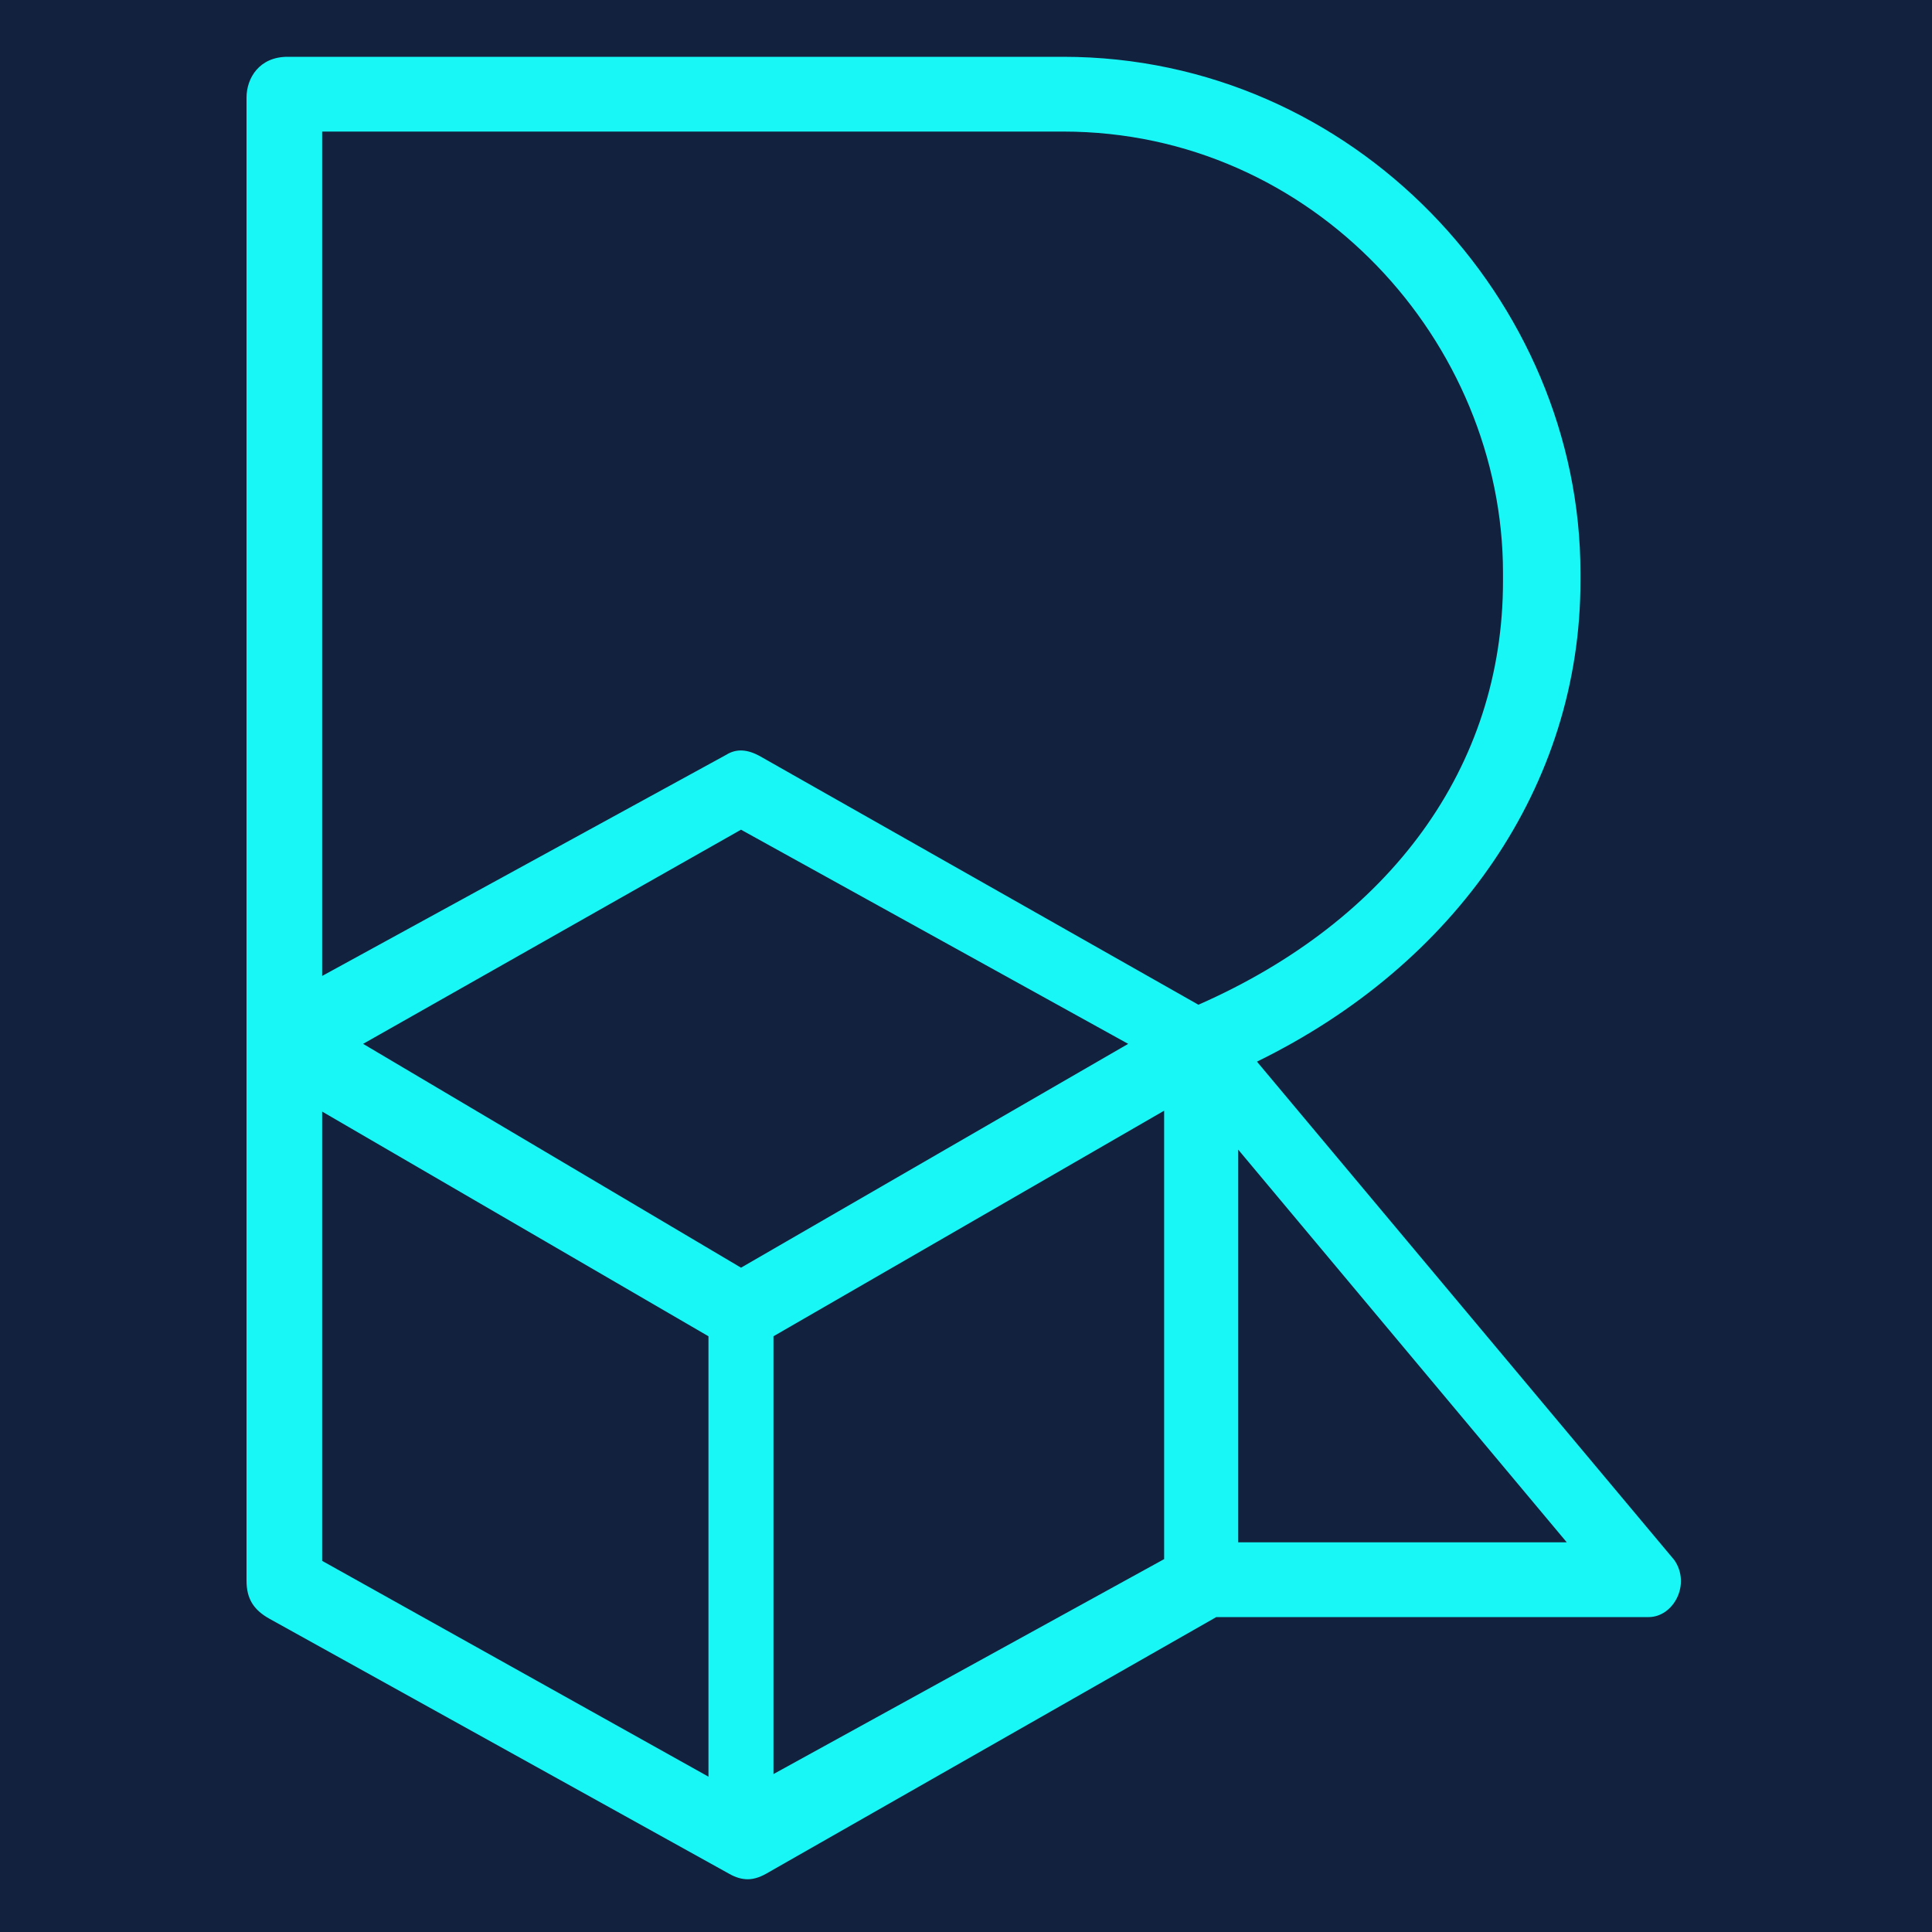
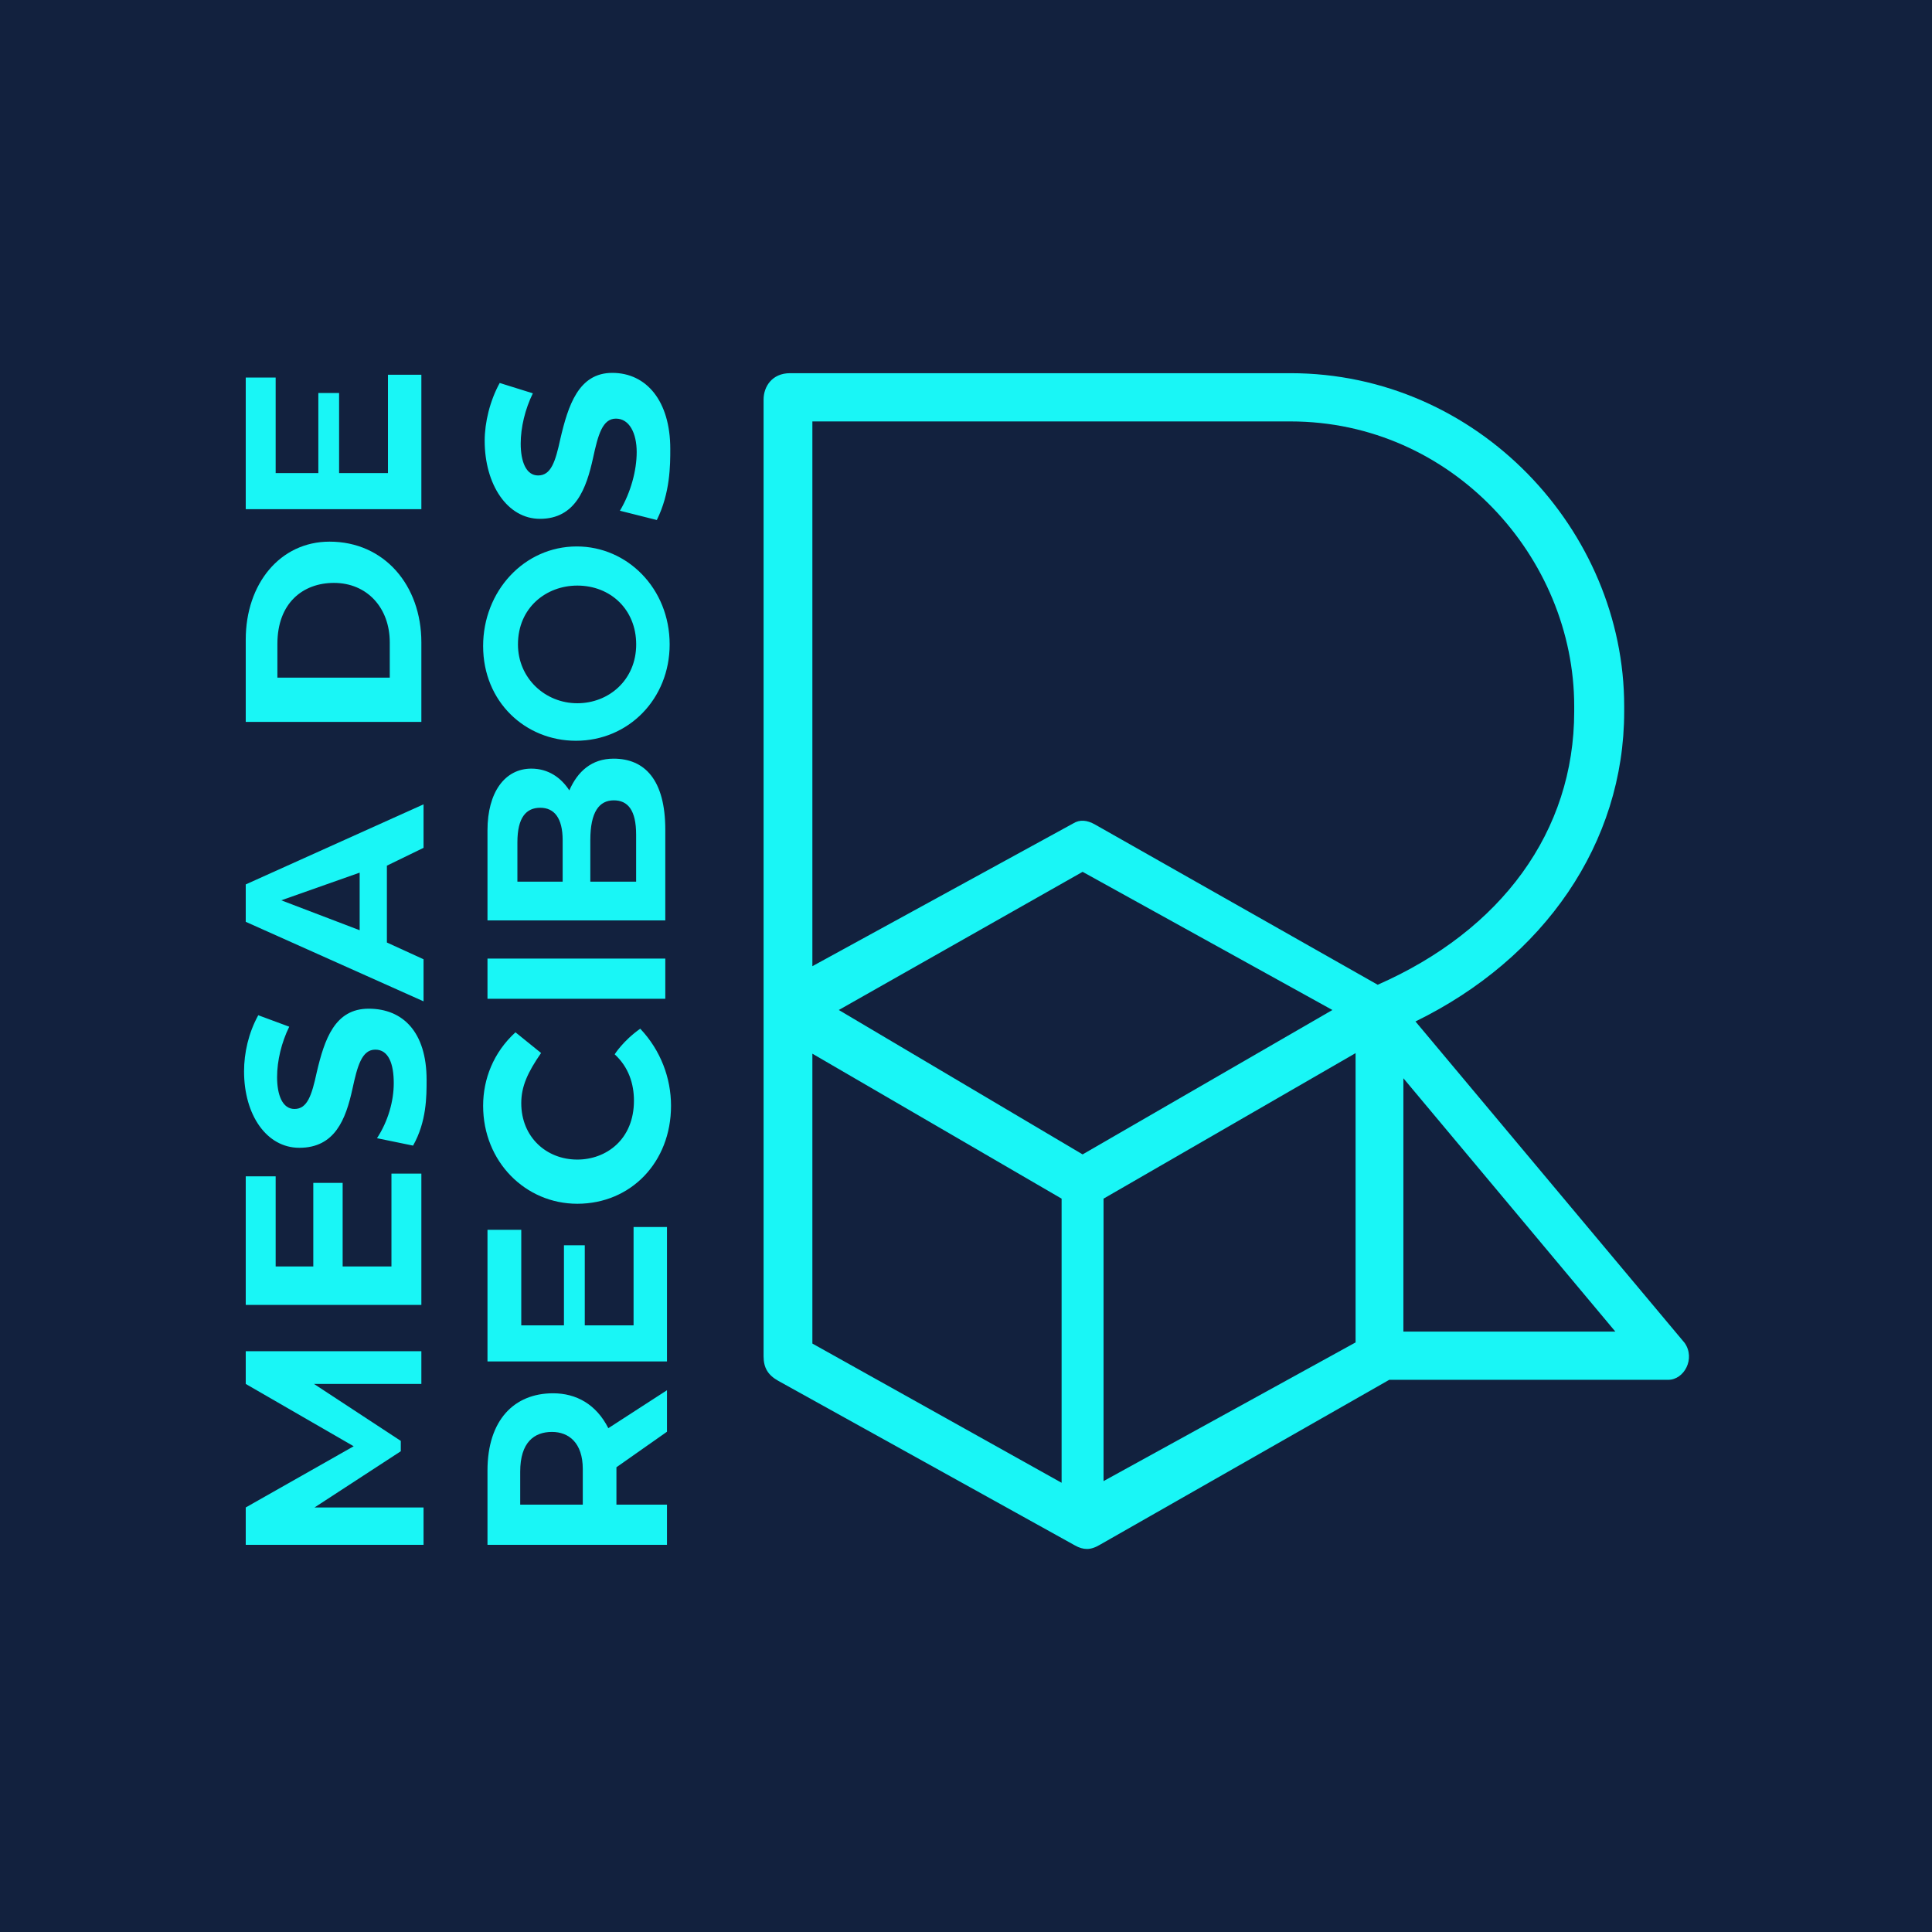
- <svg xmlns="http://www.w3.org/2000/svg" width="250" height="250" viewBox="67 4 200 200" fill="none">
-   <rect x="0" y="-50" width="300" height="350" fill="#12213E" />
+ <svg xmlns="http://www.w3.org/2000/svg" width="250" height="250" viewBox="-30 -50 310 310" fill="none">
+   <rect x="-30" y="-50" width="310" height="310" fill="#12213E" />
  <path d="M 240.32,165.49 L 197.12,113.9 C 217.76,103.81 230.61,85.28 230.61,64.16 V 63.31 C 230.61,35.13 207.16,9.88 177.06,9.88 H 96.77 C 93.86,9.88 92.52,12.06 92.52,14.11 V 167.62 C 92.52,169.48 93.23,170.64 94.89,171.57 L 142.46,197.96 C 143.16,198.36 143.79,198.54 144.41,198.54 C 145.12,198.54 145.83,198.27 146.62,197.79 L 192.91,171.4 H 237.67 C 240.23,171.4 242.07,168.01 240.32,165.49 Z M 100.35,17.62 H 177.06 C 202.99,17.62 222.59,39.47 222.59,63.31 V 64.16 C 222.59,83.41 210.92,99.27 191.06,108.01 L 145.74,82.32 C 144.41,81.56 143.25,81.47 142.19,82.13 L 100.35,105.03 V 17.62 Z M 143.71,89.89 L 183.79,112.06 L 143.71,135.23 L 104.59,112.06 L 143.71,89.89 Z M 100.35,119.07 L 140.34,142.33 V 187.92 L 100.35,165.58 V 119.07 Z M 147.07,187.65 V 142.33 L 187.51,118.98 V 165.4 L 147.07,187.65 Z M 195.18,163.66 V 123.01 L 229.19,163.66 H 195.18 Z" fill="#19F6F6" />
+   <path d="M 37.61,166.81 H 9.43 V 172.06 L 26.75,182.06 L 9.43,191.88 V 197.88 H 37.96 V 191.88 H 20.47 L 34.31,182.86 V 181.2 L 20.38,172.06 H 37.61 V 166.81 Z" fill="#19F6F6" />
+   <path d="M 37.61,138.31 H 32.81 V 153.21 H 24.98 V 139.8 H 20.27 V 153.21 H 14.23 V 138.75 H 9.43 V 159.38 H 37.61 V 138.31 Z" fill="#19F6F6" />
+   <path d="M 36.28,133.82 C 38.45,129.97 38.45,125.95 38.45,123.27 C 38.45,115.61 34.66,111.85 29.15,111.85 C 23.73,111.85 22.07,116.73 20.82,122.07 C 20.02,125.77 19.31,127.94 17.25,127.94 C 15.31,127.94 14.46,125.68 14.46,122.82 C 14.46,120.21 15.17,117.26 16.41,114.74 L 11.44,112.9 C 9.87,115.75 9.16,118.96 9.16,121.9 C 9.16,128.91 12.78,134.17 18.03,134.17 C 23.73,134.17 25.48,129.62 26.55,124.73 C 27.35,121.02 28.06,118.42 30.22,118.42 C 32.38,118.42 33.18,120.76 33.18,123.79 C 33.18,126.73 32.25,129.94 30.49,132.63 L 36.28,133.82 Z" fill="#19F6F6" />
+   <path d="M 37.96,79.06 L 9.43,91.91 V 97.91 L 37.96,110.67 V 103.92 L 32.08,101.23 V 88.9 L 37.96,86.04 V 79.06 Z M 27.71,90.02 V 99.26 L 15.13,94.46 L 27.71,90.02 Z" fill="#19F6F6" />
+   <path d="M 37.61,10.13 H 32.25 V 25.91 H 24.41 V 13.06 H 21.08 V 25.91 H 14.23 V 10.58 H 9.43 V 31.7 H 37.61 V 10.13 Z" fill="#19F6F6" />
+   <path d="M 48.22,197.88 H 77.02 V 191.43 H 68.91 V 185.43 L 77.02,179.73 V 173.07 L 67.61,179.16 C 65.66,175.31 62.45,173.56 58.74,173.56 C 52.51,173.56 48.22,177.85 48.22,185.96 V 197.88 Z M 53.47,186.14 C 53.47,181.42 55.72,179.76 58.57,179.76 C 61.26,179.76 63.51,181.51 63.51,185.7 V 191.43 H 53.47 V 186.14 Z" fill="#19F6F6" />
+   <path d="M 77.02,146.88 H 71.66 V 162.66 H 63.83 V 149.81 H 60.49 V 162.66 H 53.64 V 147.33 H 48.22 V 168.45 H 77.02 V 146.88 Z" fill="#19F6F6" />
+   <path d="M 72.73,115.06 C 69.96,117.01 68.63,119.17 68.63,119.17 C 70.88,121.24 71.72,123.92 71.72,126.61 C 71.72,132.84 67.27,136.06 62.63,136.06 C 57.66,136.06 53.64,132.44 53.64,127.01 C 53.64,124.33 54.66,122.08 56.82,118.96 L 52.71,115.64 C 49.18,118.86 47.52,123.14 47.52,127.43 C 47.52,136.4 54.31,143.15 62.63,143.15 C 71.22,143.15 77.67,136.49 77.67,127.43 C 77.67,122.98 76.01,118.53 72.73,115.06 Z" fill="#19F6F6" />
+   <path d="M 48.22,110.26 H 76.75 V 103.81 H 48.22 V 110.26 Z" fill="#19F6F6" />
+   <path d="M 48.22,97.68 H 76.75 V 83.13 C 76.75,75.11 73.43,71.73 68.46,71.73 C 64.93,71.73 62.68,73.79 61.35,76.82 C 60.01,74.75 57.95,73.33 55.26,73.33 C 50.97,73.33 48.22,77.18 48.22,83.22 V 97.68 Z M 53.02,85.16 C 53.02,81.14 54.44,79.61 56.69,79.61 C 58.94,79.61 60.28,81.27 60.28,84.81 V 91.47 H 53.02 V 85.16 Z M 64.72,84.81 C 64.72,80.26 66.15,78.42 68.49,78.42 C 70.74,78.42 72.07,79.99 72.07,83.92 V 91.47 H 64.72 V 84.81 Z" fill="#19F6F6" />
+   <path d="M 47.52,53.66 C 47.52,62.63 54.31,68.86 62.41,68.86 C 70.88,68.86 77.45,62.11 77.45,53.4 C 77.45,44.43 70.66,37.68 62.55,37.68 C 54.08,37.68 47.52,44.87 47.52,53.66 Z M 53.11,53.4 C 53.11,47.49 57.65,43.96 62.63,43.96 C 67.97,43.96 72.08,47.81 72.08,53.4 C 72.08,59.08 67.71,62.84 62.63,62.84 C 57.47,62.84 53.11,58.82 53.11,53.4 Z" fill="#19F6F6" />
+   <path d="M 75.39,33.44 C 77.55,29.08 77.55,24.63 77.55,22.03 C 77.55,14.37 73.75,9.83 68.24,9.83 C 62.82,9.83 61.16,15.08 59.91,20.42 C 59.11,24.13 58.4,26.29 56.34,26.29 C 54.4,26.29 53.55,24.04 53.55,21.18 C 53.55,18.58 54.26,15.63 55.5,13.11 L 50.18,11.45 C 48.61,14.3 47.77,17.78 47.77,20.72 C 47.77,27.73 51.39,33.25 56.64,33.25 C 62.34,33.25 64.09,28.37 65.16,23.48 C 65.96,19.77 66.67,17.17 68.83,17.17 C 70.99,17.17 72.16,19.51 72.16,22.54 C 72.16,25.48 71.22,29.01 69.47,31.95 L 75.39,33.44 Z" fill="#19F6F6" />
+   <path d="M 9.43,65.83 H 37.61 V 53.07 C 37.61,43.92 31.66,36.91 22.88,36.91 C 14.95,36.91 9.43,43.66 9.43,52.63 V 65.83 Z M 14.51,58.73 V 53.31 C 14.51,46.75 18.61,43.53 23.58,43.53 C 28.92,43.53 32.54,47.55 32.54,53.07 V 58.73 H 14.51 Z" fill="#19F6F6" />
</svg>
